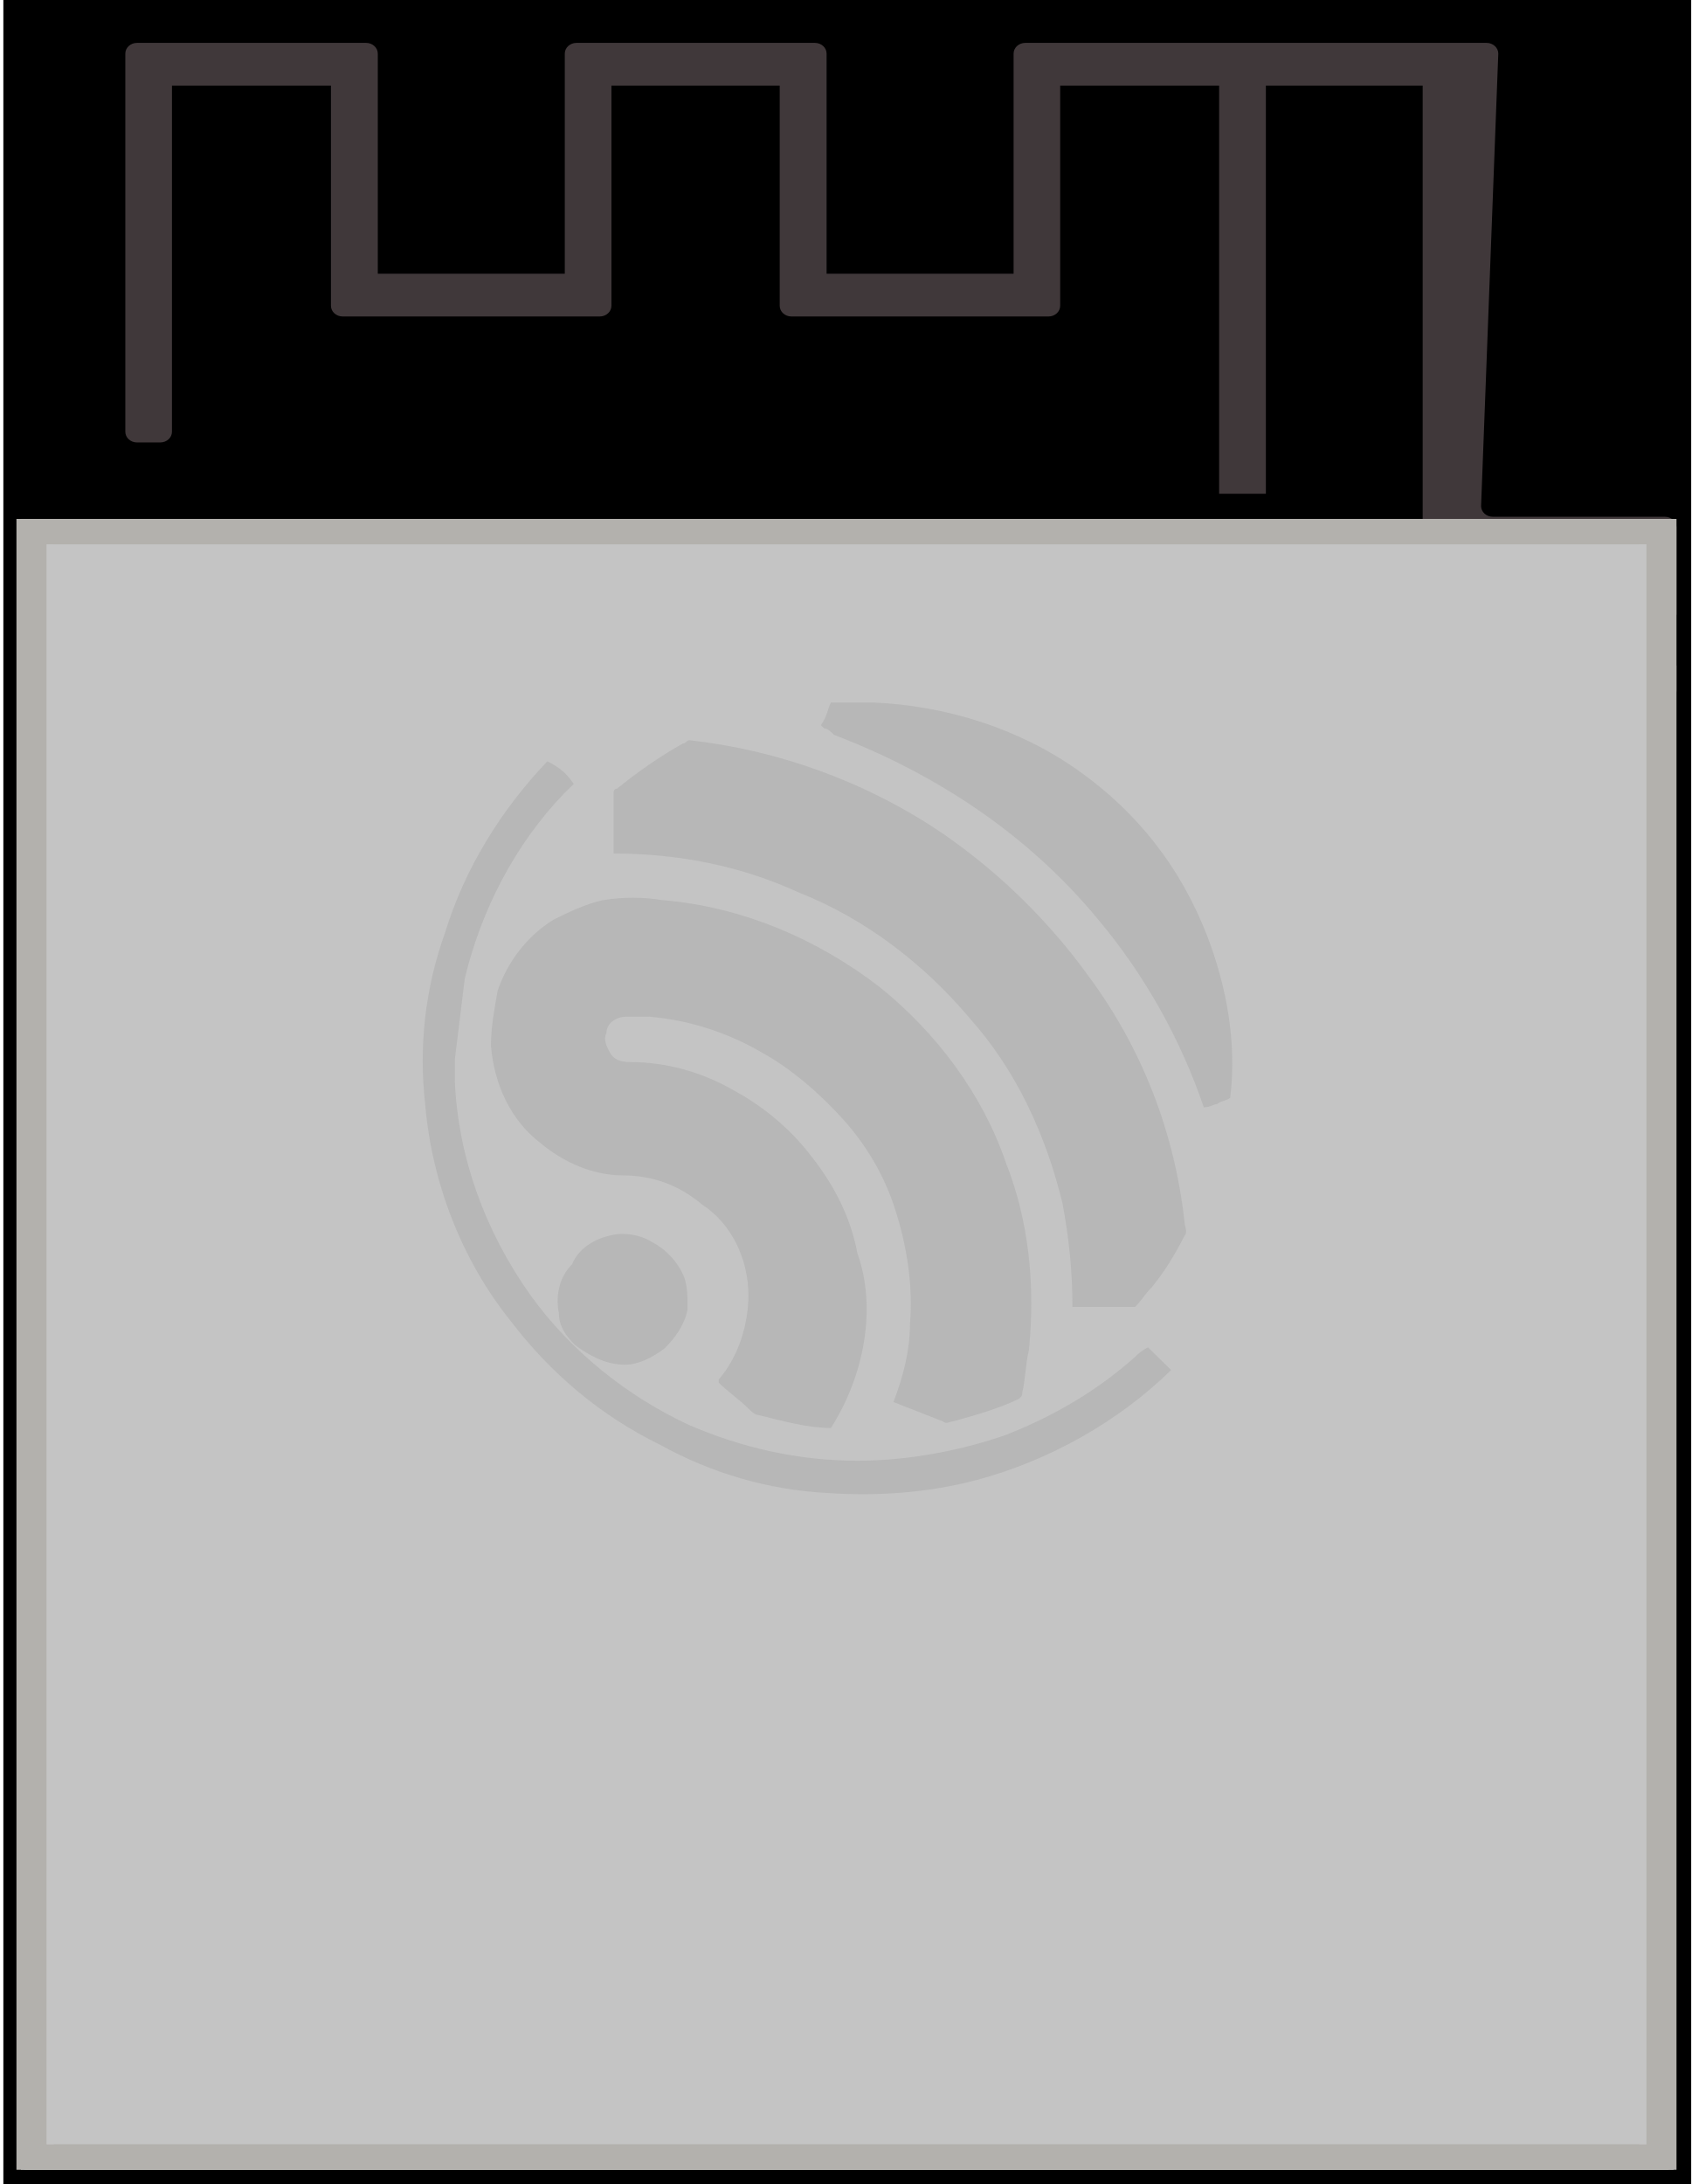
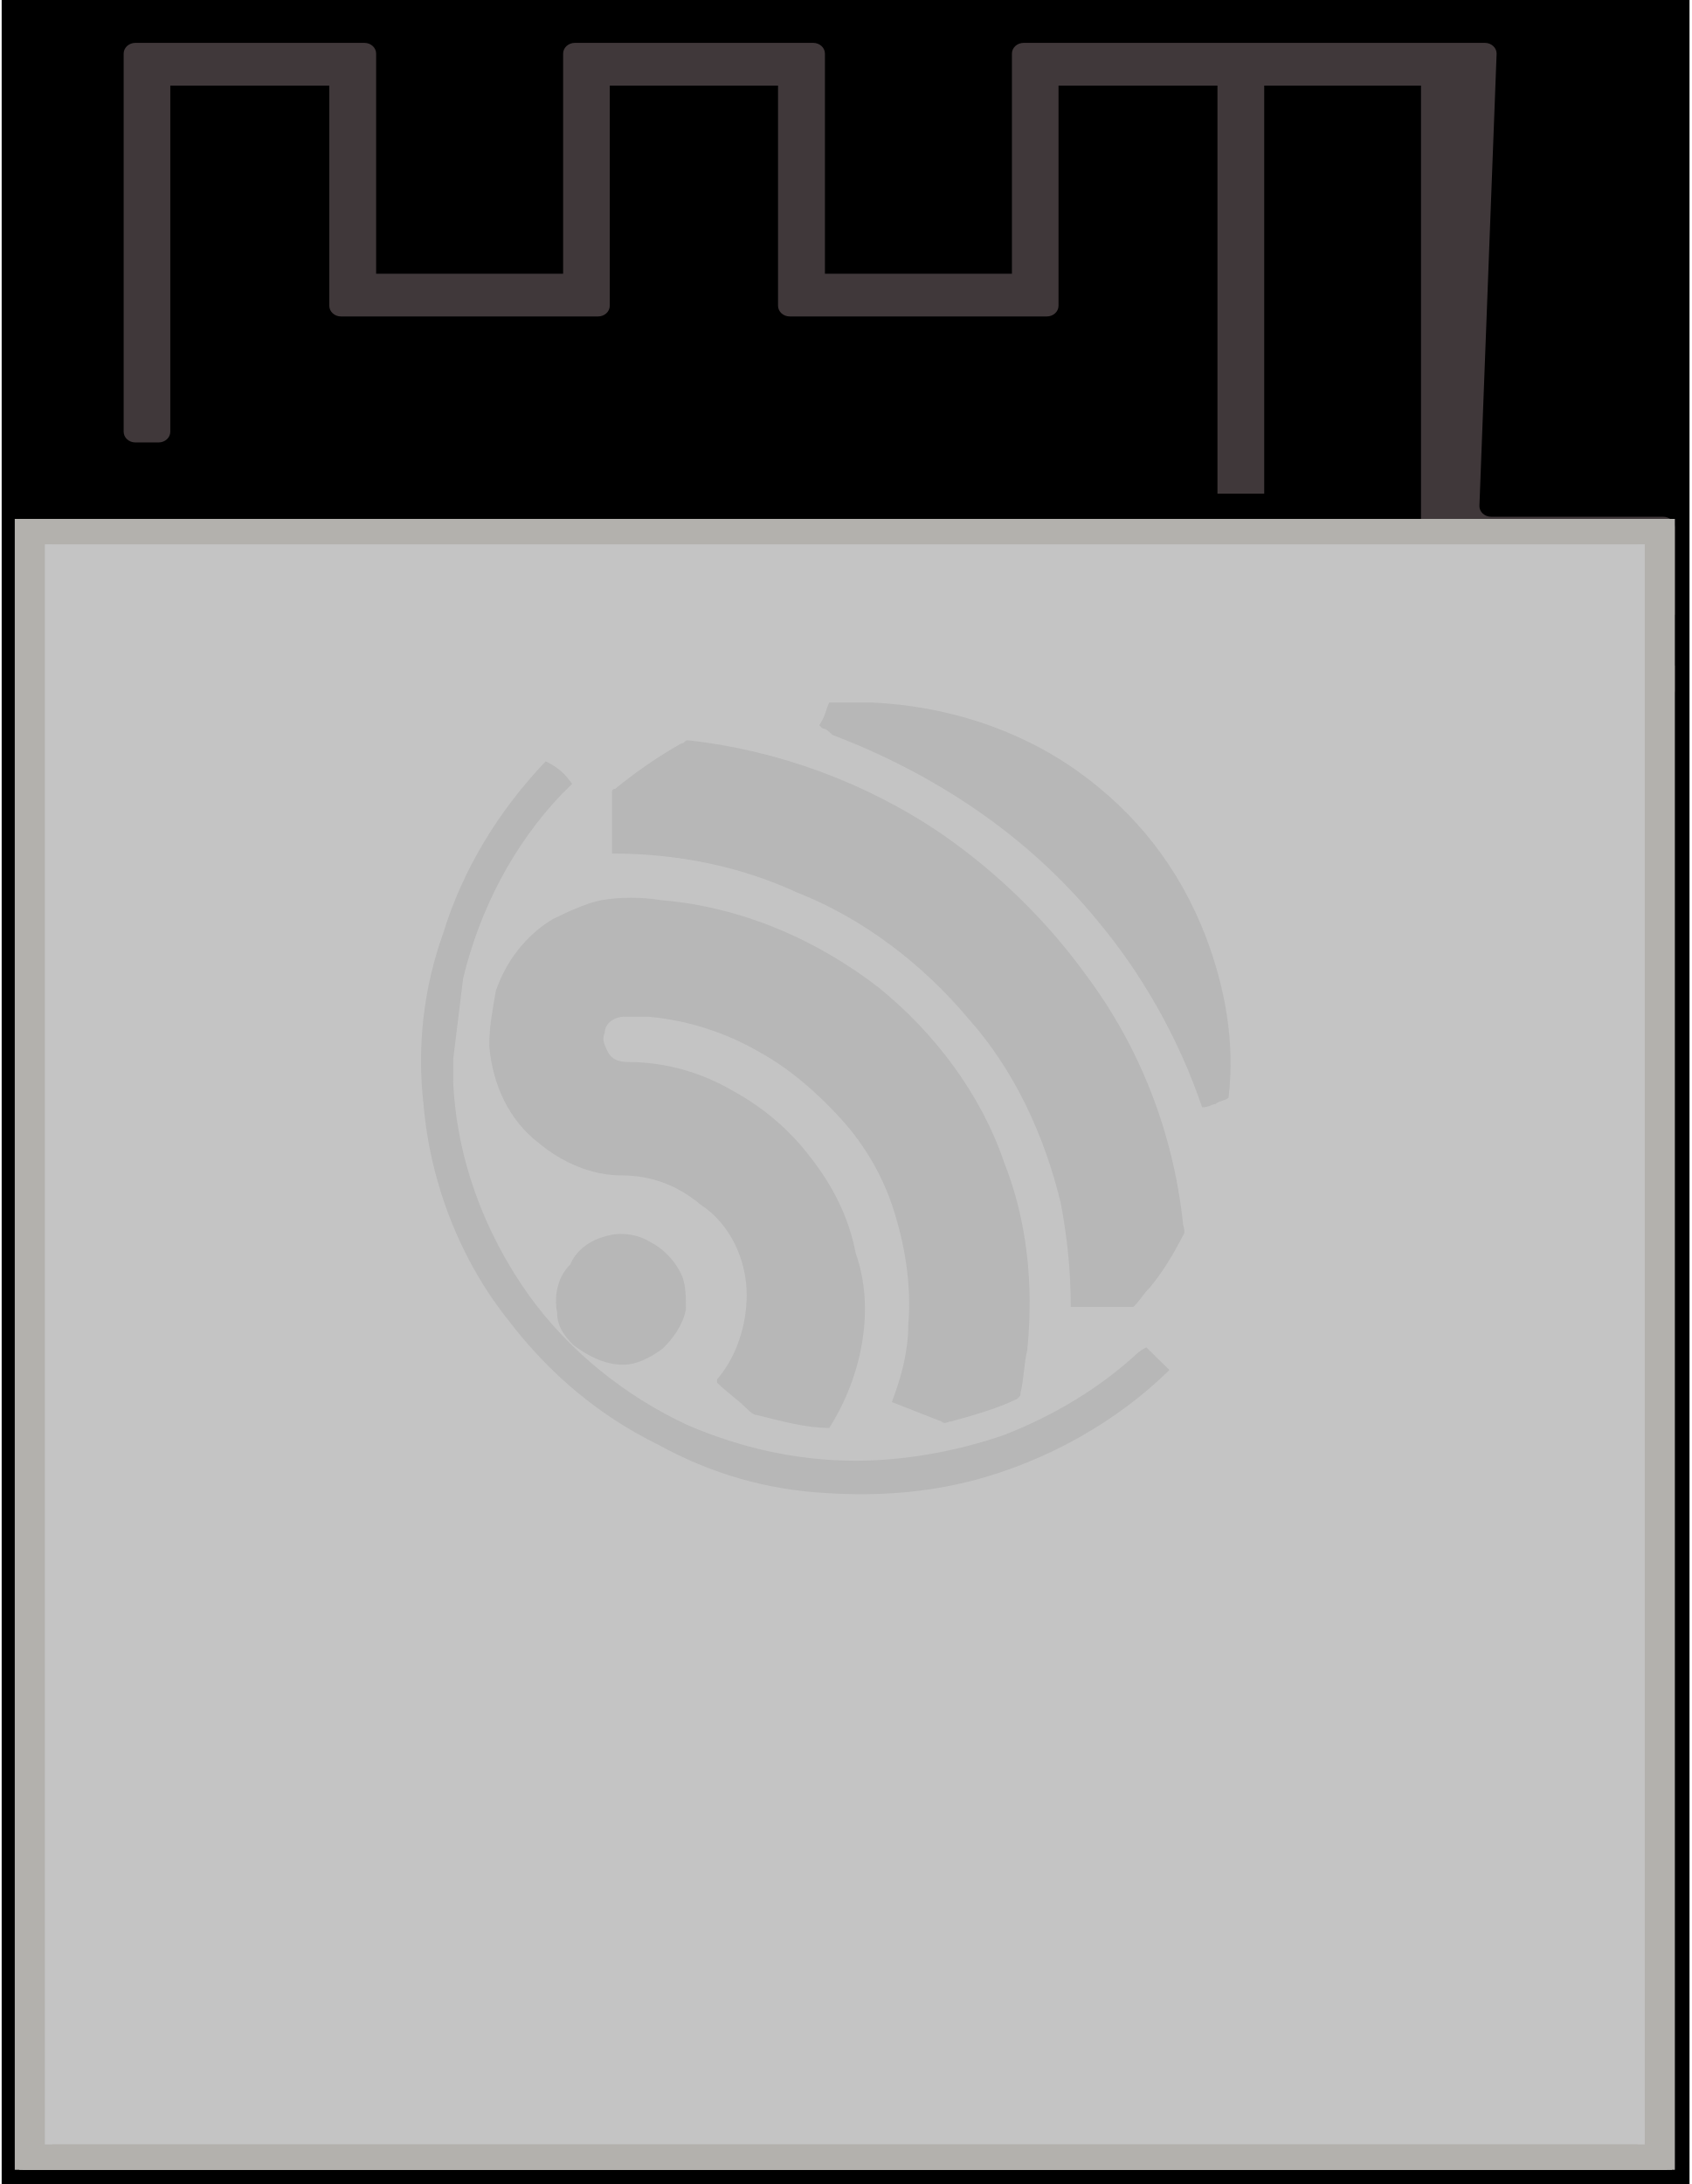
<svg xmlns="http://www.w3.org/2000/svg" version="1.1" id="Layer_1" x="0px" y="0px" width="44.44px" height="57.384px" viewBox="0 0 44.44 57.384" enable-background="new 0 0 44.44 57.384" xml:space="preserve">
  <g>
-     <rect id="rect527" x="0.088" y="0" width="44.352" height="57.384" />
+     <rect x="-6.472" y="6.516" transform="matrix(4.494900e-11 -1 1 4.494900e-11 -6.4722 50.9118)" width="57.384" height="44.352" />
    <g id="Traces" transform="matrix(0, 0.277012, -0.293979, 0, -60.1687, 173.082)">
-       <path id="path2745" fill="#40383A" d="M-559.342-354.525h-2.344c-0.465,0.902-1.357,1.538-2.416,1.538    c-1.062,0-1.951-0.636-2.416-1.538h-8.269c-0.562,0-1.016,0.47-1.016,1.047v15.375    c0,0.58-0.456,1.047-1.016,1.047l-42.915-1.538c-0.562,0-1.016,0.47-1.016,1.047v41.23    c0,0.58,0.456,1.047,1.016,1.047h20.879v16.715l-20.879,0c-0.562,0-1.016,0.47-1.016,1.047v21.307    c0,0.58,0.456,1.047,1.016,1.047h20.879v16.715l-20.879,0c-0.562,0-1.016,0.47-1.016,1.047v20.473    c0,0.58,0.456,1.047,1.016,1.047h35.868c0.562,0,1.016-0.47,1.016-1.047l0-2.075    c0-0.58-0.456-1.047-1.016-1.047l-32.829-0.001v-14.21h20.879c0.562,0,1.016-0.47,1.016-1.047v-22.977    c0-0.58-0.456-1.047-1.016-1.047l-20.879-0v-15.041h20.879c0.562,0,1.016-0.47,1.016-1.047v-22.977    c0-0.58-0.456-1.047-1.016-1.047l-20.879-0v-14.207h38.708v-4.178h-38.708v-14.015h57.352    c0.562,0,1.016-0.47,1.016-1.047v-20.594C-558.327-354.058-558.783-354.525-559.342-354.525L-559.342-354.525z" />
+       <path id="path2745" fill="#40383A" d="M-559.343-354.376h-2.344c-0.465,0.902-1.357,1.538-2.416,1.538    c-1.062,0-1.951-0.636-2.416-1.538h-8.269c-0.562,0-1.016,0.47-1.016,1.047v15.375    c0,0.58-0.456,1.047-1.016,1.047l-42.915-1.538c-0.562,0-1.016,0.47-1.016,1.047v41.23    c0,0.58,0.456,1.047,1.016,1.047h20.879v16.715l-20.879,0c-0.562,0-1.016,0.47-1.016,1.047v21.307    c0,0.58,0.456,1.047,1.016,1.047h20.879v16.715l-20.879,0c-0.562,0-1.016,0.47-1.016,1.047v20.473    c0,0.58,0.456,1.047,1.016,1.047h35.868c0.562,0,1.016-0.47,1.016-1.047l0-2.075    c0-0.58-0.456-1.047-1.016-1.047l-32.83-0.001v-14.21h20.879c0.562,0,1.016-0.47,1.016-1.047v-22.977    c0-0.58-0.456-1.047-1.016-1.047l-20.879-0v-15.041h20.879c0.562,0,1.016-0.47,1.016-1.047v-22.977    c0-0.58-0.456-1.047-1.016-1.047l-20.879-0v-14.207h38.708v-4.178h-38.708v-14.015h57.352    c0.562,0,1.016-0.47,1.016-1.047v-20.594C-558.327-353.909-558.783-354.376-559.343-354.376L-559.343-354.376z" />
    </g>
    <g>
-       <rect x="0.576" y="13.61" transform="matrix(4.487172e-11 -1 1 4.487172e-11 -13.0589 57.5861)" fill="#C4C4C4" width="43.376" height="43.426" />
-       <path id="path2831" fill="#B7B7B7" d="M21.833,18.459c0.087,0,0.261,0,0.347,0c0.261,0,0.52,0,0.78,0    c1.908,0.085,3.816,0.68,5.377,1.787c1.561,1.106,2.689,2.553,3.383,4.34c0.52,1.361,0.78,2.807,0.607,4.254    c-0.087,0.085-0.261,0.085-0.347,0.17c-0.087,0-0.174,0.085-0.347,0.085c-0.607-1.787-1.561-3.489-2.776-4.935    c-1.821-2.212-4.25-3.828-6.938-4.85c-0.087-0.085-0.174-0.17-0.261-0.17l-0.086-0.085    C21.746,18.799,21.746,18.629,21.833,18.459 M17.945,19.535c0.087,0,0.087-0.085,0.174-0.085    c2.341,0.256,4.683,1.106,6.678,2.467c1.474,1.021,2.776,2.297,3.816,3.743    c1.387,1.872,2.255,4.084,2.515,6.466c0,0.085,0.087,0.256,0,0.341c-0.261,0.51-0.52,0.936-0.867,1.361    c-0.174,0.17-0.261,0.341-0.433,0.51c-0.087,0-0.174,0-0.261,0c-0.433,0-0.954,0-1.387,0    c0-0.936-0.087-1.787-0.261-2.723c-0.433-1.787-1.215-3.489-2.428-4.85c-1.215-1.446-2.776-2.638-4.509-3.318    c-1.474-0.68-3.122-1.021-4.857-1.021c0-0.51,0-1.106,0-1.617c0,0,0-0.085,0.087-0.085    C16.73,20.3,17.338,19.874,17.945,19.535 M14.383,20.003C14.469,20.003,14.469,20.003,14.383,20.003    c0.347,0.17,0.52,0.341,0.694,0.595c-0.087,0.085-0.174,0.17-0.261,0.256c-1.301,1.361-2.168,3.063-2.602,4.85    c-0.087,0.68-0.174,1.446-0.261,2.127c0,0.17,0,0.425,0,0.595c0.087,1.957,0.78,3.914,1.995,5.615    c1.041,1.446,2.515,2.638,4.163,3.403c1.387,0.595,2.862,0.936,4.423,0.936c1.301,0,2.689-0.256,3.903-0.68    c1.301-0.51,2.428-1.192,3.383-2.042c0.087-0.085,0.174-0.17,0.347-0.256c0.174,0.17,0.433,0.425,0.607,0.595    c-1.387,1.361-3.209,2.382-5.117,2.892c-1.301,0.341-2.602,0.425-3.903,0.341c-1.561-0.085-3.035-0.51-4.423-1.276    c-1.561-0.766-2.862-1.872-3.903-3.233c-1.301-1.617-2.081-3.658-2.255-5.7c-0.174-1.531,0-3.063,0.52-4.509    C12.214,22.811,13.168,21.28,14.383,20.003 M15.848,23.651c0.52-0.085,1.041-0.085,1.561,0    c2.081,0.17,4.076,1.021,5.724,2.297c1.474,1.192,2.689,2.807,3.296,4.594    c0.607,1.531,0.78,3.233,0.607,4.935c-0.087,0.341-0.087,0.766-0.174,1.106c0,0.085,0,0.085-0.087,0.17    c-0.52,0.256-1.128,0.425-1.735,0.595c-0.087,0-0.174,0.085-0.261,0c-0.433-0.17-0.867-0.341-1.301-0.51    c0.261-0.68,0.433-1.361,0.433-2.042C24,33.776,23.826,32.67,23.48,31.649c-0.261-0.766-0.694-1.531-1.301-2.212    c-0.607-0.68-1.387-1.361-2.168-1.787c-0.867-0.51-1.908-0.851-2.948-0.936c-0.174,0-0.347,0-0.607,0    c-0.261,0-0.52,0.17-0.52,0.425c-0.087,0.17,0,0.341,0.087,0.51c0.087,0.17,0.261,0.256,0.52,0.256    c0.954,0,1.908,0.256,2.776,0.766c0.78,0.425,1.474,1.021,1.995,1.702c0.607,0.766,1.041,1.617,1.215,2.553    c0.52,1.446,0.174,3.233-0.694,4.594c-0.607,0-1.215-0.17-1.908-0.341c-0.087,0-0.174-0.085-0.261-0.17    c-0.261-0.256-0.52-0.425-0.78-0.68v-0.085c0.52-0.595,0.78-1.446,0.78-2.212c0-0.936-0.433-1.872-1.215-2.382    c-0.607-0.51-1.301-0.766-2.081-0.766c-0.78,0-1.561-0.341-2.168-0.851c-0.78-0.595-1.215-1.531-1.301-2.553    c0-0.51,0.087-0.936,0.174-1.446c0.261-0.766,0.78-1.446,1.474-1.872    C14.894,23.992,15.415,23.736,15.848,23.651 M16.072,32.454c0.347-0.085,0.78,0,1.041,0.17    c0.347,0.17,0.694,0.51,0.867,0.936c0.087,0.256,0.087,0.51,0.087,0.851c-0.087,0.425-0.347,0.766-0.607,1.021    c-0.347,0.256-0.694,0.425-1.041,0.425c-0.52,0-0.954-0.256-1.301-0.51c-0.261-0.256-0.433-0.51-0.433-0.851    c-0.087-0.425,0-0.936,0.347-1.276C15.205,32.793,15.639,32.539,16.072,32.454" />
-       <polygon id="polygon2829_00000023276279407461057400000007121247246838037646_" fill="#B3B1AD" points="43.264,56.343     1.418,56.343 0.628,57.01 44.054,57.01 44.054,13.635 0.628,13.635 1.418,14.302 43.264,14.302   " />
-       <polygon id="polygon2829" fill="#B3B1AD" points="1.222,14.302 43.069,14.302 43.858,13.635 0.432,13.635 0.432,57.01     43.858,57.01 43.069,56.343 1.222,56.343   " />
+       <rect x="0.532" y="13.61" transform="matrix(4.487172e-11 -1 1 4.487172e-11 -13.1027 57.5423)" fill="#C4C4C4" width="43.376" height="43.426" />
+       <path id="path2831" fill="#B7B7B7" d="M21.789,18.459c0.087,0,0.261,0,0.347,0c0.261,0,0.52,0,0.78,0    c1.908,0.085,3.816,0.68,5.377,1.787c1.561,1.106,2.689,2.553,3.383,4.34c0.52,1.361,0.78,2.807,0.607,4.254    c-0.087,0.085-0.261,0.085-0.347,0.17c-0.087,0-0.174,0.085-0.347,0.085c-0.607-1.787-1.561-3.489-2.776-4.935    c-1.821-2.212-4.25-3.828-6.938-4.85c-0.087-0.085-0.174-0.17-0.261-0.17l-0.086-0.085    C21.702,18.799,21.702,18.629,21.789,18.459 M17.901,19.535c0.087,0,0.087-0.085,0.174-0.085    c2.341,0.256,4.683,1.106,6.678,2.467c1.474,1.021,2.776,2.297,3.816,3.743    c1.387,1.872,2.255,4.084,2.515,6.466c0,0.085,0.087,0.256,0,0.341c-0.261,0.51-0.52,0.936-0.867,1.361    c-0.174,0.17-0.261,0.341-0.433,0.51c-0.087,0-0.174,0-0.261,0c-0.433,0-0.954,0-1.387,0    c0-0.936-0.087-1.787-0.261-2.723c-0.433-1.787-1.215-3.489-2.428-4.85c-1.215-1.446-2.776-2.638-4.509-3.318    c-1.474-0.68-3.122-1.021-4.857-1.021c0-0.51,0-1.106,0-1.617c0,0,0-0.085,0.087-0.085    C16.686,20.3,17.294,19.874,17.901,19.535 M14.339,20.003C14.425,20.003,14.425,20.003,14.339,20.003    c0.347,0.17,0.52,0.341,0.694,0.595c-0.087,0.085-0.174,0.17-0.261,0.256c-1.301,1.361-2.168,3.063-2.602,4.85    c-0.087,0.68-0.174,1.446-0.261,2.127c0,0.17,0,0.425,0,0.595c0.087,1.957,0.78,3.914,1.995,5.615    c1.041,1.446,2.515,2.638,4.163,3.403c1.387,0.595,2.862,0.936,4.423,0.936c1.301,0,2.689-0.256,3.903-0.68    c1.301-0.51,2.428-1.192,3.383-2.042c0.087-0.085,0.174-0.17,0.347-0.256c0.174,0.17,0.433,0.425,0.607,0.595    c-1.387,1.361-3.209,2.382-5.117,2.892c-1.301,0.341-2.602,0.425-3.903,0.341c-1.561-0.085-3.035-0.51-4.423-1.276    c-1.561-0.766-2.862-1.872-3.903-3.233c-1.301-1.617-2.081-3.658-2.255-5.7c-0.174-1.531,0-3.063,0.52-4.509    C12.171,22.811,13.125,21.28,14.339,20.003 M15.805,23.651c0.52-0.085,1.041-0.085,1.561,0    c2.081,0.17,4.076,1.021,5.724,2.297c1.474,1.192,2.689,2.807,3.296,4.594    c0.607,1.531,0.78,3.233,0.607,4.935c-0.087,0.341-0.087,0.766-0.174,1.106c0,0.085,0,0.085-0.087,0.17    c-0.52,0.256-1.128,0.425-1.735,0.595c-0.087,0-0.174,0.085-0.261,0c-0.433-0.17-0.867-0.341-1.301-0.51    c0.261-0.68,0.433-1.361,0.433-2.042c0.087-1.021-0.087-2.127-0.433-3.148    c-0.261-0.766-0.694-1.531-1.301-2.212c-0.607-0.68-1.387-1.361-2.168-1.787    c-0.867-0.51-1.908-0.851-2.948-0.936c-0.174,0-0.347,0-0.607,0c-0.261,0-0.52,0.17-0.52,0.425    c-0.087,0.17,0,0.341,0.087,0.51c0.087,0.17,0.261,0.256,0.52,0.256c0.954,0,1.908,0.256,2.776,0.766    c0.78,0.425,1.474,1.021,1.995,1.702c0.607,0.766,1.041,1.617,1.215,2.553c0.52,1.446,0.174,3.233-0.694,4.594    c-0.607,0-1.215-0.17-1.908-0.341c-0.087,0-0.174-0.085-0.261-0.17c-0.261-0.256-0.52-0.425-0.78-0.68v-0.085    c0.52-0.595,0.78-1.446,0.78-2.212c0-0.936-0.433-1.872-1.215-2.382c-0.607-0.51-1.301-0.766-2.081-0.766    c-0.78,0-1.561-0.341-2.168-0.851c-0.78-0.595-1.215-1.531-1.301-2.553c0-0.51,0.087-0.936,0.174-1.446    c0.261-0.766,0.78-1.446,1.474-1.872C14.851,23.992,15.371,23.736,15.805,23.651 M16.028,32.454    c0.347-0.085,0.78,0,1.041,0.17c0.347,0.17,0.694,0.51,0.867,0.936c0.087,0.256,0.087,0.51,0.087,0.851    c-0.087,0.425-0.347,0.766-0.607,1.021c-0.347,0.256-0.694,0.425-1.041,0.425c-0.52,0-0.954-0.256-1.301-0.51    c-0.261-0.256-0.433-0.51-0.433-0.851c-0.087-0.425,0-0.936,0.347-1.276    C15.161,32.793,15.595,32.539,16.028,32.454" />
+       <polygon id="polygon2829_00000023276279407461057400000007121247246838037646_" fill="#B3B1AD" points="43.22,56.343     1.374,56.343 0.585,57.01 44.011,57.01 44.011,13.635 0.585,13.635 1.374,14.302 43.22,14.302   " />
+       <polygon id="polygon2829" fill="#B3B1AD" points="1.179,14.302 43.025,14.302 43.814,13.635 0.388,13.635 0.388,57.01     43.814,57.01 43.025,56.343 1.179,56.343   " />
    </g>
  </g>
</svg>
